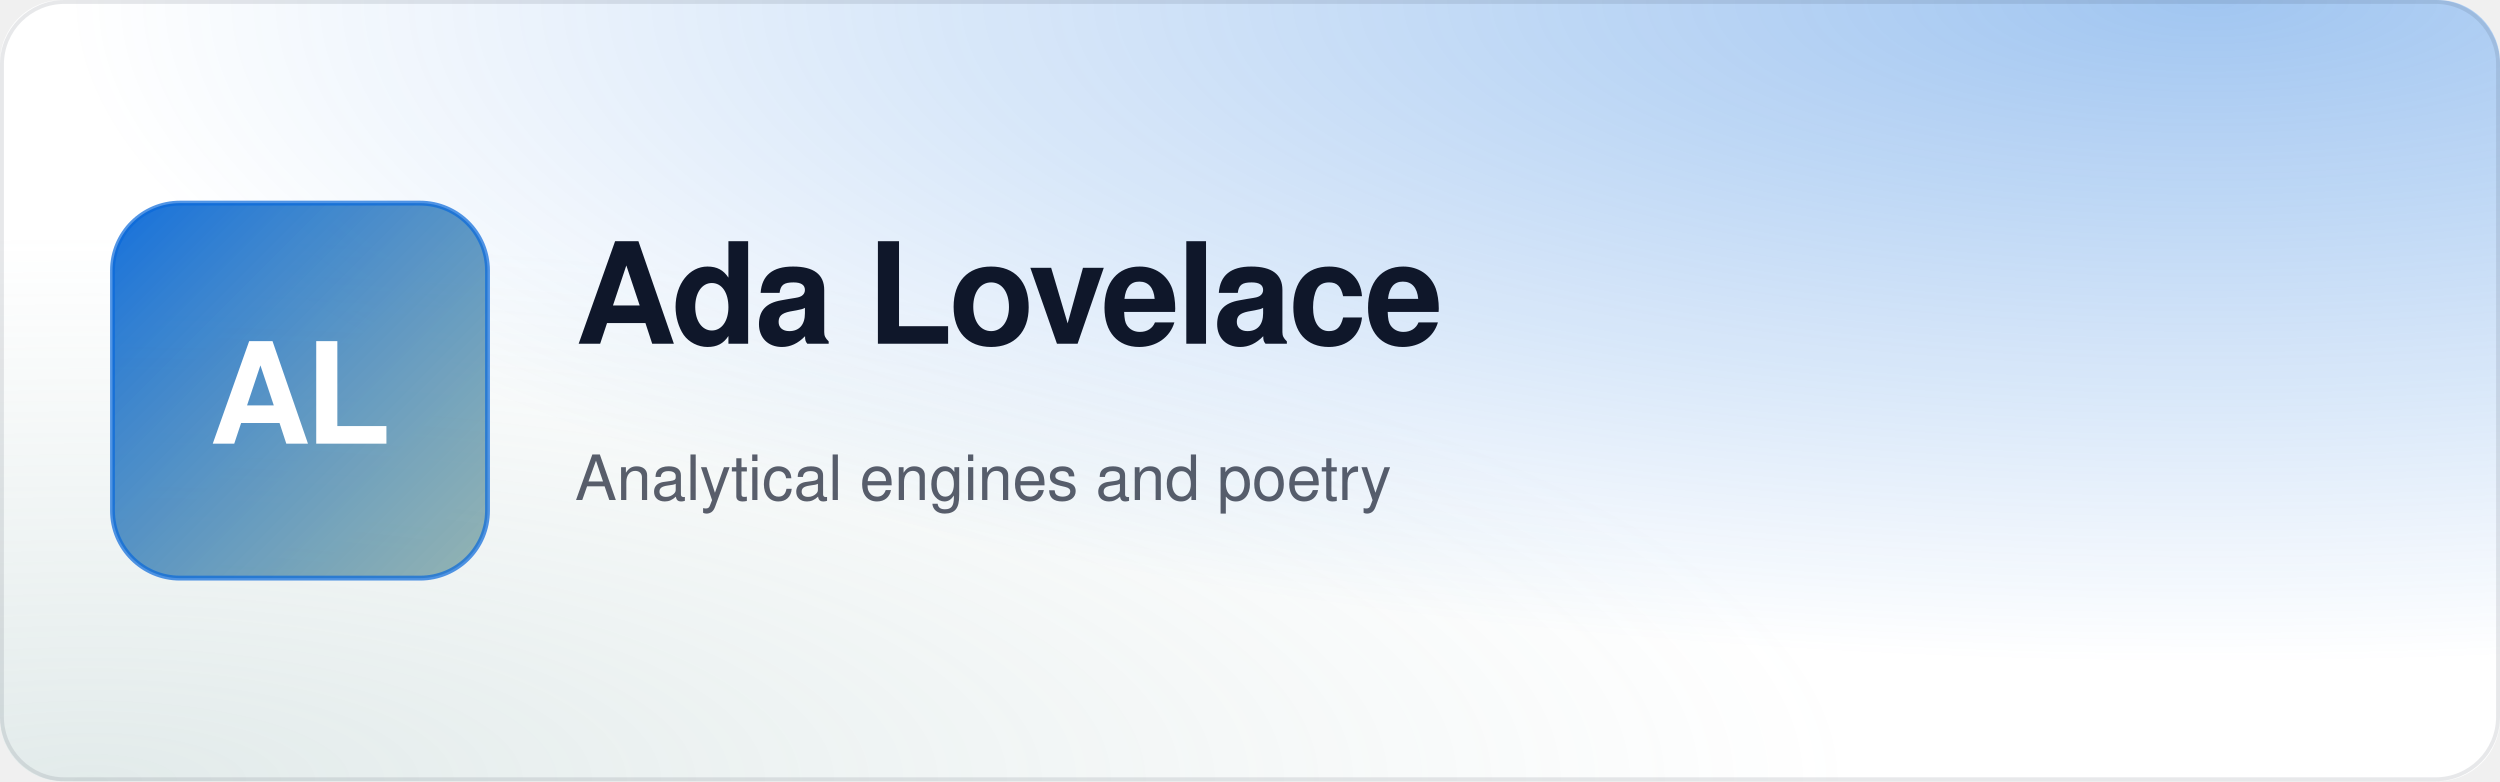
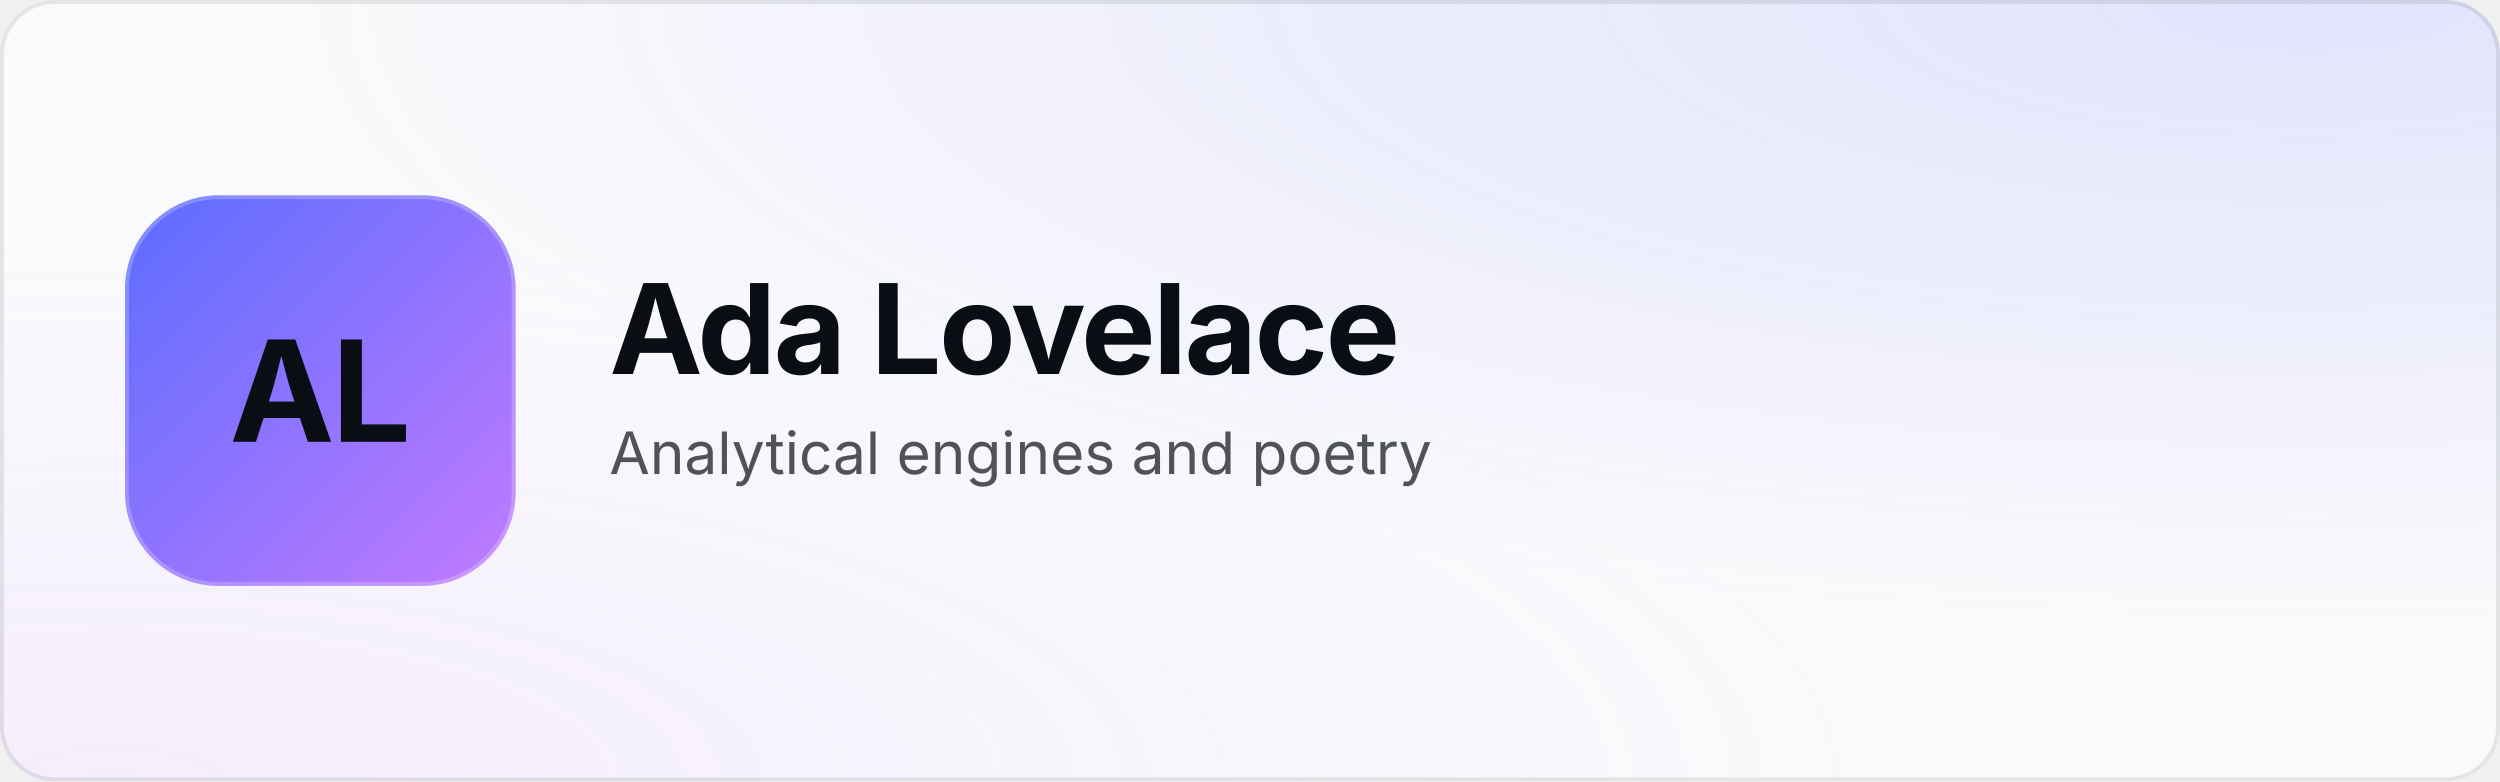
<svg xmlns="http://www.w3.org/2000/svg" width="640" height="200" viewBox="0 0 640 200" role="img">
  <defs>
-     <linearGradient id="mg" x1="0%" y1="0%" x2="100%" y2="100%">
-       <stop offset="0%" stop-color="#FFFFFF" />
-       <stop offset="34%" stop-color="#FBFCFD" />
-       <stop offset="68%" stop-color="#F6F8FA" />
-       <stop offset="100%" stop-color="#0969DA" />
-     </linearGradient>
-     <radialGradient id="mgBloom" cx="74%" cy="16%" r="72%">
-       <stop offset="0%" stop-color="#0969DA" stop-opacity="0.55" />
-       <stop offset="42%" stop-color="#F6F8FA" stop-opacity="0.22" />
-       <stop offset="100%" stop-color="#FFFFFF" stop-opacity="0" />
+     <radialGradient id="pg1" cx="0.92" cy="0" r="0.8">
+       <stop offset="0" stop-color="#5B6CFF" stop-opacity="0.16" />
+       <stop offset="1" stop-color="#5B6CFF" stop-opacity="0" />
    </radialGradient>
-     <radialGradient id="mgBloom2" cx="18%" cy="78%" r="65%">
-       <stop offset="0%" stop-color="#709B99" stop-opacity="0.34" />
-       <stop offset="55%" stop-color="#F6F8FA" stop-opacity="0.1" />
-       <stop offset="100%" stop-color="#FFFFFF" stop-opacity="0" />
+     <radialGradient id="pg2" cx="0.05" cy="1" r="0.7">
+       <stop offset="0" stop-color="#C27BFF" stop-opacity="0.09" />
+       <stop offset="1" stop-color="#C27BFF" stop-opacity="0" />
    </radialGradient>
-     <linearGradient id="mgSheen" x1="0%" y1="0%" x2="0%" y2="100%">
-       <stop offset="0%" stop-color="#FAFBFC" stop-opacity="0.2" />
-       <stop offset="42%" stop-color="#0969DA" stop-opacity="0.04" />
-       <stop offset="100%" stop-color="#FFFFFF" stop-opacity="0" />
-     </linearGradient>
-     <radialGradient id="mgVig" cx="50%" cy="38%" r="78%">
-       <stop offset="0%" stop-color="#FAFBFC" stop-opacity="0" />
-       <stop offset="70%" stop-color="#FFFFFF" stop-opacity="0.08" />
-       <stop offset="100%" stop-color="#FFFFFF" stop-opacity="0.38" />
-     </radialGradient>
-     <linearGradient id="mgHolo" x1="0%" y1="0%" x2="100%" y2="100%">
-       <stop offset="0%" stop-color="#0969DA" stop-opacity="0" />
-       <stop offset="28%" stop-color="#F6F8FA" stop-opacity="0.42" />
-       <stop offset="52%" stop-color="#709B99" stop-opacity="0.34" />
-       <stop offset="74%" stop-color="#0969DA" stop-opacity="0.28" />
-       <stop offset="100%" stop-color="#F6F8FA" stop-opacity="0" />
-     </linearGradient>
-     <linearGradient id="mgDrift" x1="0%" y1="0%" x2="100%" y2="0%">
-       <stop offset="0%" stop-color="#0969DA" stop-opacity="0">
-           </stop>
-       <stop offset="45%" stop-color="#709B99" stop-opacity="0.22">
-           </stop>
-       <stop offset="100%" stop-color="#F6F8FA" stop-opacity="0">
-           </stop>
-     </linearGradient>
-     <linearGradient id="mgWaveA" x1="0%" y1="0%" x2="0%" y2="100%">
-       <stop offset="0%" stop-color="#0969DA" stop-opacity="0.55" />
-       <stop offset="100%" stop-color="#F6F8FA" stop-opacity="0.22" />
-     </linearGradient>
-     <linearGradient id="mgWaveB" x1="0%" y1="0%" x2="0%" y2="100%">
-       <stop offset="0%" stop-color="#709B99" stop-opacity="0.5" />
-       <stop offset="100%" stop-color="#F6F8FA" stop-opacity="0.18" />
-     </linearGradient>
-     <linearGradient id="mgWaveC" x1="0%" y1="0%" x2="0%" y2="100%">
-       <stop offset="0%" stop-color="#FAFBFC" stop-opacity="0.42" />
-       <stop offset="100%" stop-color="#FBFCFD" stop-opacity="0.14" />
-     </linearGradient>
-     <linearGradient id="pm" x1="0%" y1="0%" x2="100%" y2="100%">
-       <stop offset="0%" stop-color="#0969DA" stop-opacity="0.95" />
-       <stop offset="100%" stop-color="#709B99" stop-opacity="0.72" />
+     <linearGradient id="pm" x1="0" y1="0" x2="1" y2="1">
+       <stop offset="0" stop-color="#5B6CFF" />
+       <stop offset="1" stop-color="#C27BFF" />
    </linearGradient>
    <clipPath id="pt">
-       <rect x="147.2" y="0" width="451.2" height="200" />
+       <rect x="156" width="452" height="200" />
    </clipPath>
  </defs>
-   <defs>
-     <radialGradient id="pg1" cx="88%" cy="0%" r="85%">
-       <stop offset="0%" stop-color="#0969DA" stop-opacity="0.38" />
-       <stop offset="100%" stop-color="#0969DA" stop-opacity="0" />
-     </radialGradient>
-     <radialGradient id="pg2" cx="4%" cy="100%" r="70%">
-       <stop offset="0%" stop-color="#709B99" stop-opacity="0.2" />
-       <stop offset="100%" stop-color="#709B99" stop-opacity="0" />
-     </radialGradient>
-   </defs>
-   <rect width="640" height="200" rx="16" fill="#FFFFFF" />
-   <rect width="640" height="200" rx="16" fill="url(#pg1)" />
-   <rect width="640" height="200" rx="16" fill="url(#pg2)" />
-   <rect x="0.5" y="0.5" width="639" height="199" rx="16" fill="none" stroke="#0F172A" stroke-opacity="0.1" />
-   <rect x="28.8" y="52" width="96" height="96" rx="17.28" fill="url(#pm)" stroke="#0969DA" stroke-opacity="0.7" stroke-width="1.25" />
-   <text x="76.8" y="101" text-anchor="middle" dominant-baseline="middle" font-family="ui-sans-serif,system-ui,-apple-system,Segoe UI,Helvetica,sans-serif" font-weight="750" font-size="36" letter-spacing="-0.04em" fill="#FFFFFF">AL</text>
+   <rect width="640" height="200" rx="14" fill="#FAFAFC" />
+   <rect width="640" height="200" rx="14" fill="url(#pg1)" />
+   <rect width="640" height="200" rx="14" fill="url(#pg2)" />
+   <rect x="0.5" y="0.5" width="639" height="199" rx="13.5" fill="none" stroke="#0B0D14" stroke-opacity="0.09" />
+   <rect x="32" y="50" width="100" height="100" rx="24" fill="url(#pm)" />
+   <rect x="32.5" y="50.5" width="99" height="99" rx="23.5" fill="none" stroke="#FFFFFF" stroke-opacity="0.22" />
+   <text x="82" y="100" text-anchor="middle" dominant-baseline="central" font-family="Inter,ui-sans-serif,system-ui,-apple-system,BlinkMacSystemFont,Segoe UI,Roboto,Helvetica,Arial,sans-serif" font-weight="700" font-size="36" letter-spacing="-0.02em" fill="#0B0D14">AL</text>
  <g clip-path="url(#pt)">
-     <text x="147.2" y="88" font-family="ui-sans-serif,system-ui,-apple-system,Segoe UI,Helvetica,sans-serif" font-size="36" font-weight="700" letter-spacing="-0.02em" fill="#0F172A">Ada Lovelace</text>
-     <text x="147.2" y="128" font-family="ui-sans-serif,system-ui,-apple-system,Segoe UI,Helvetica,sans-serif" font-size="16" font-weight="450" fill="#0F172A" fill-opacity="0.68">Analytical engines and poetry</text>
+     <text x="156" y="84.1" dominant-baseline="central" font-family="Inter,ui-sans-serif,system-ui,-apple-system,BlinkMacSystemFont,Segoe UI,Roboto,Helvetica,Arial,sans-serif" font-size="32" font-weight="700" letter-spacing="-0.02em" fill="#0B0D14">Ada Lovelace</text>
+     <text x="156" y="115.9" dominant-baseline="central" font-family="Inter,ui-sans-serif,system-ui,-apple-system,BlinkMacSystemFont,Segoe UI,Roboto,Helvetica,Arial,sans-serif" font-size="15" font-weight="400" fill="#0B0D14" fill-opacity="0.7">Analytical engines and poetry</text>
  </g>
</svg>
